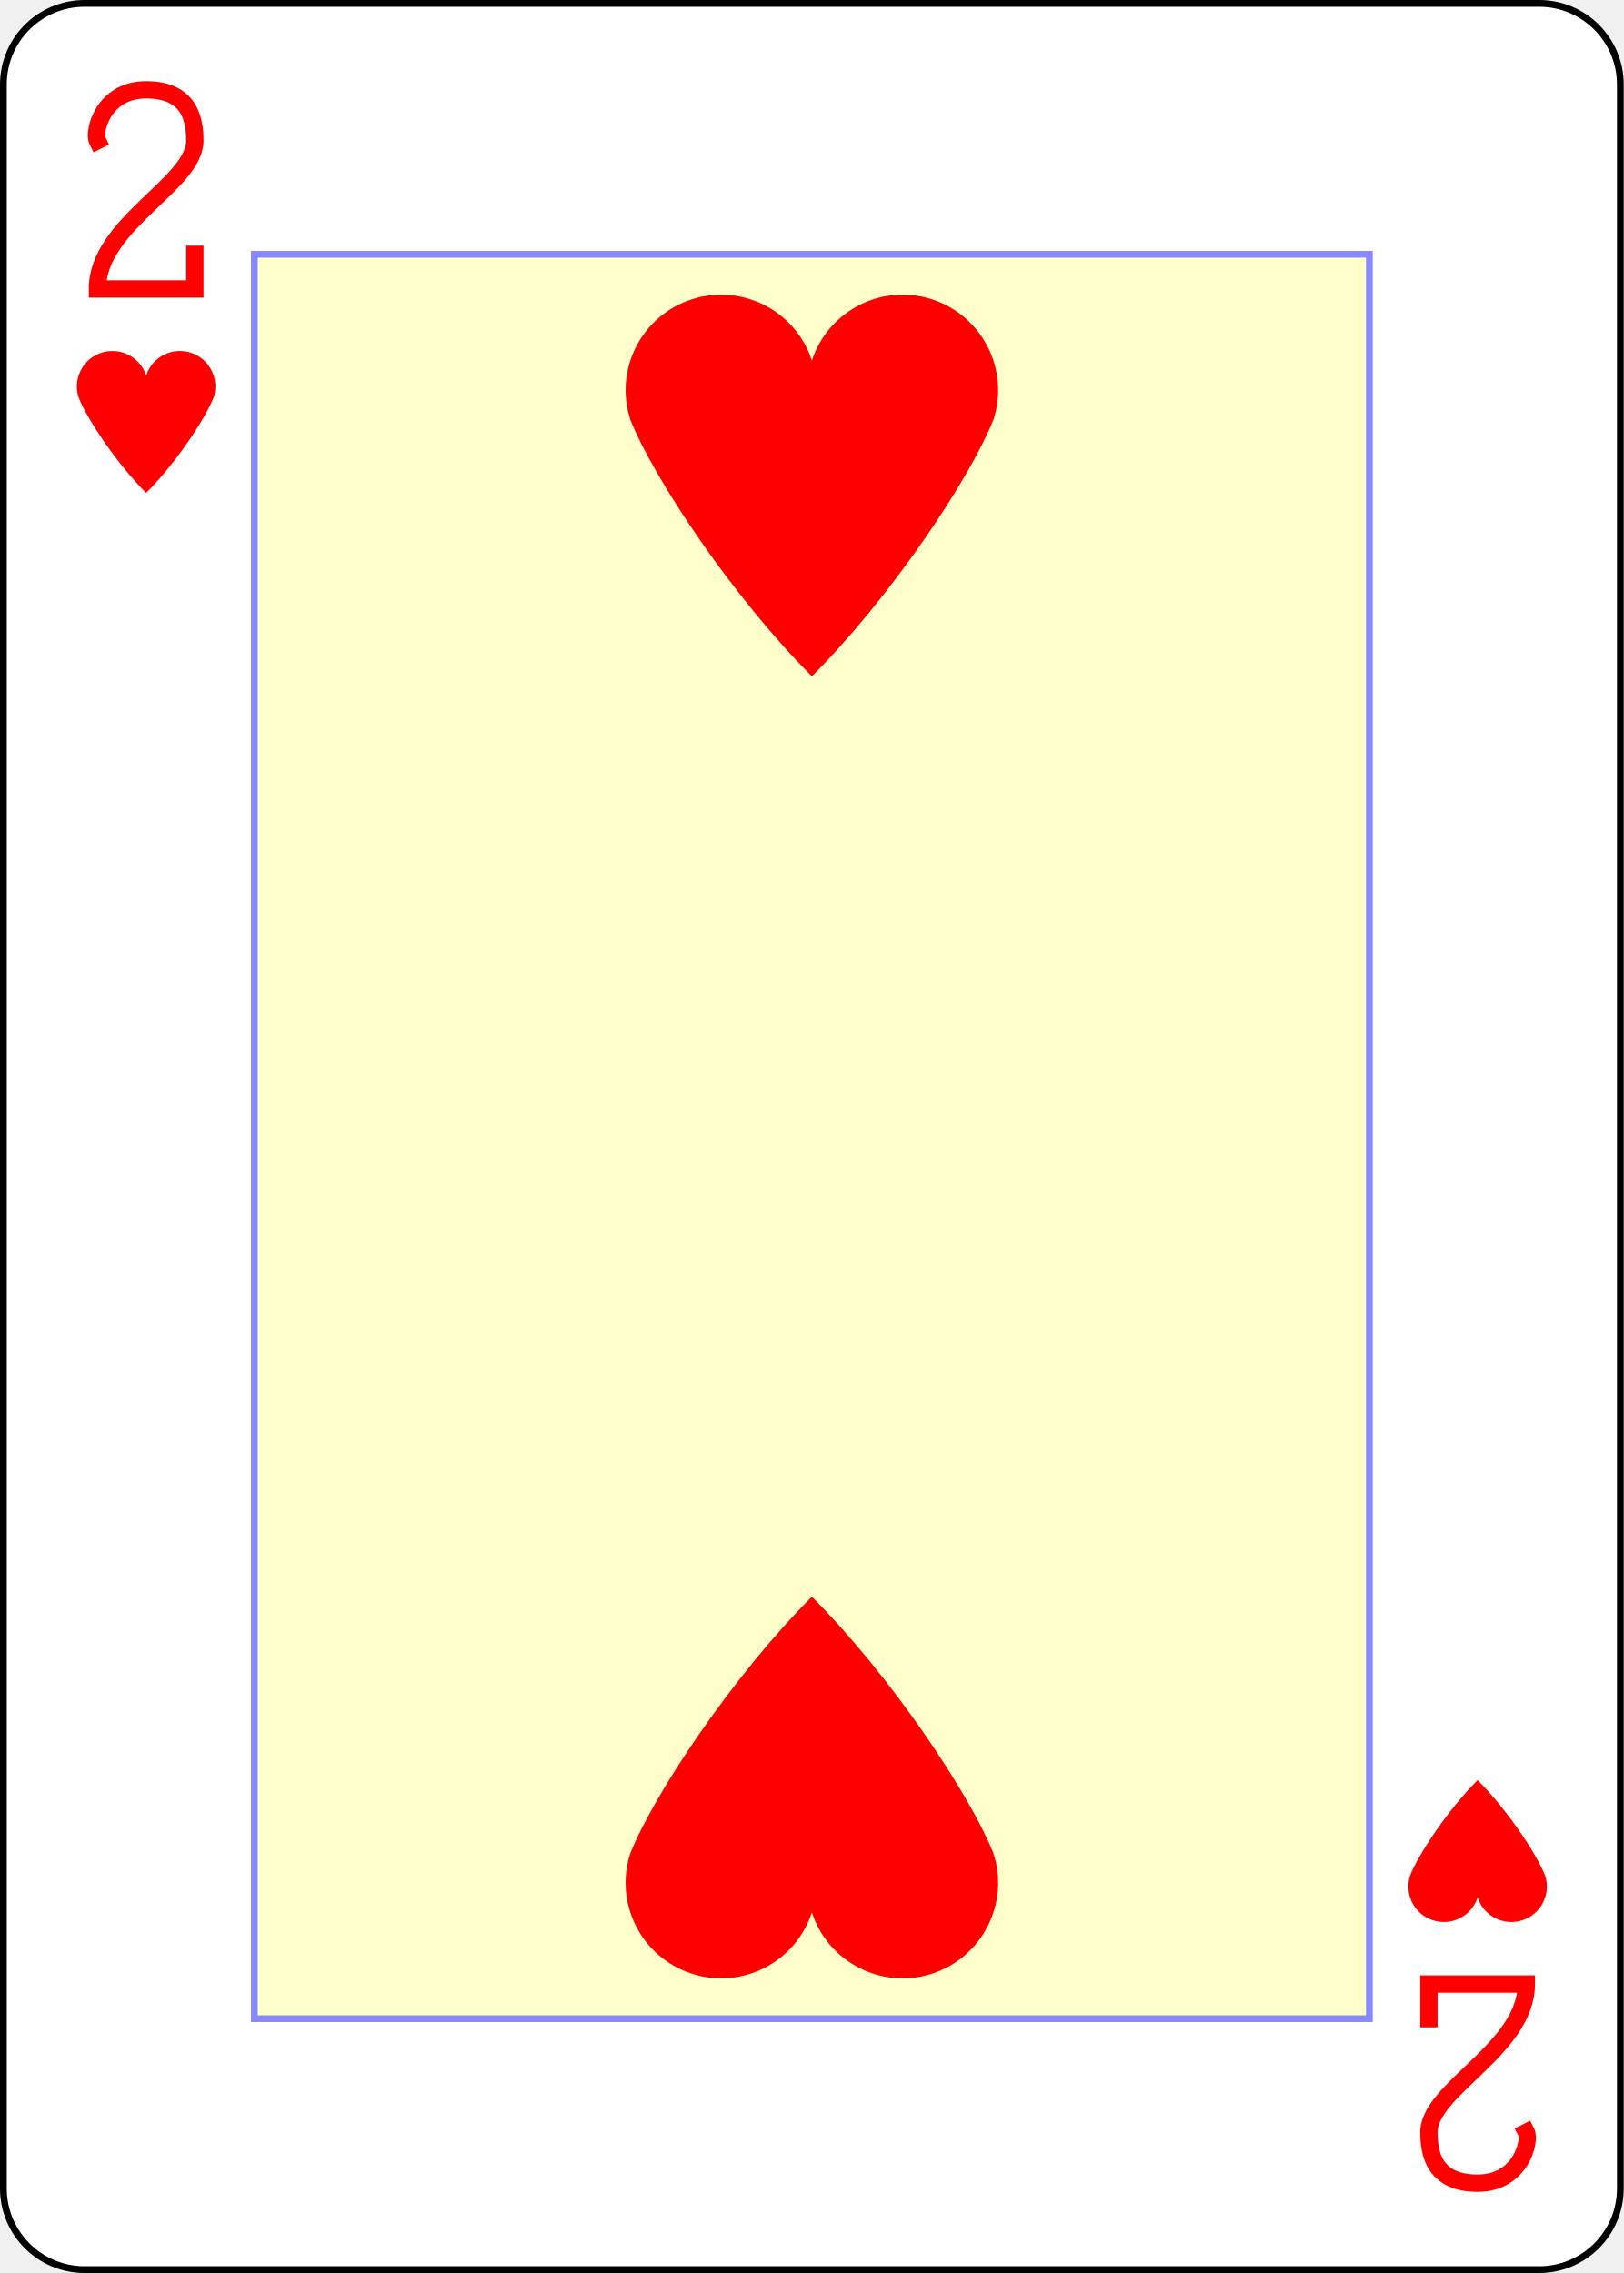
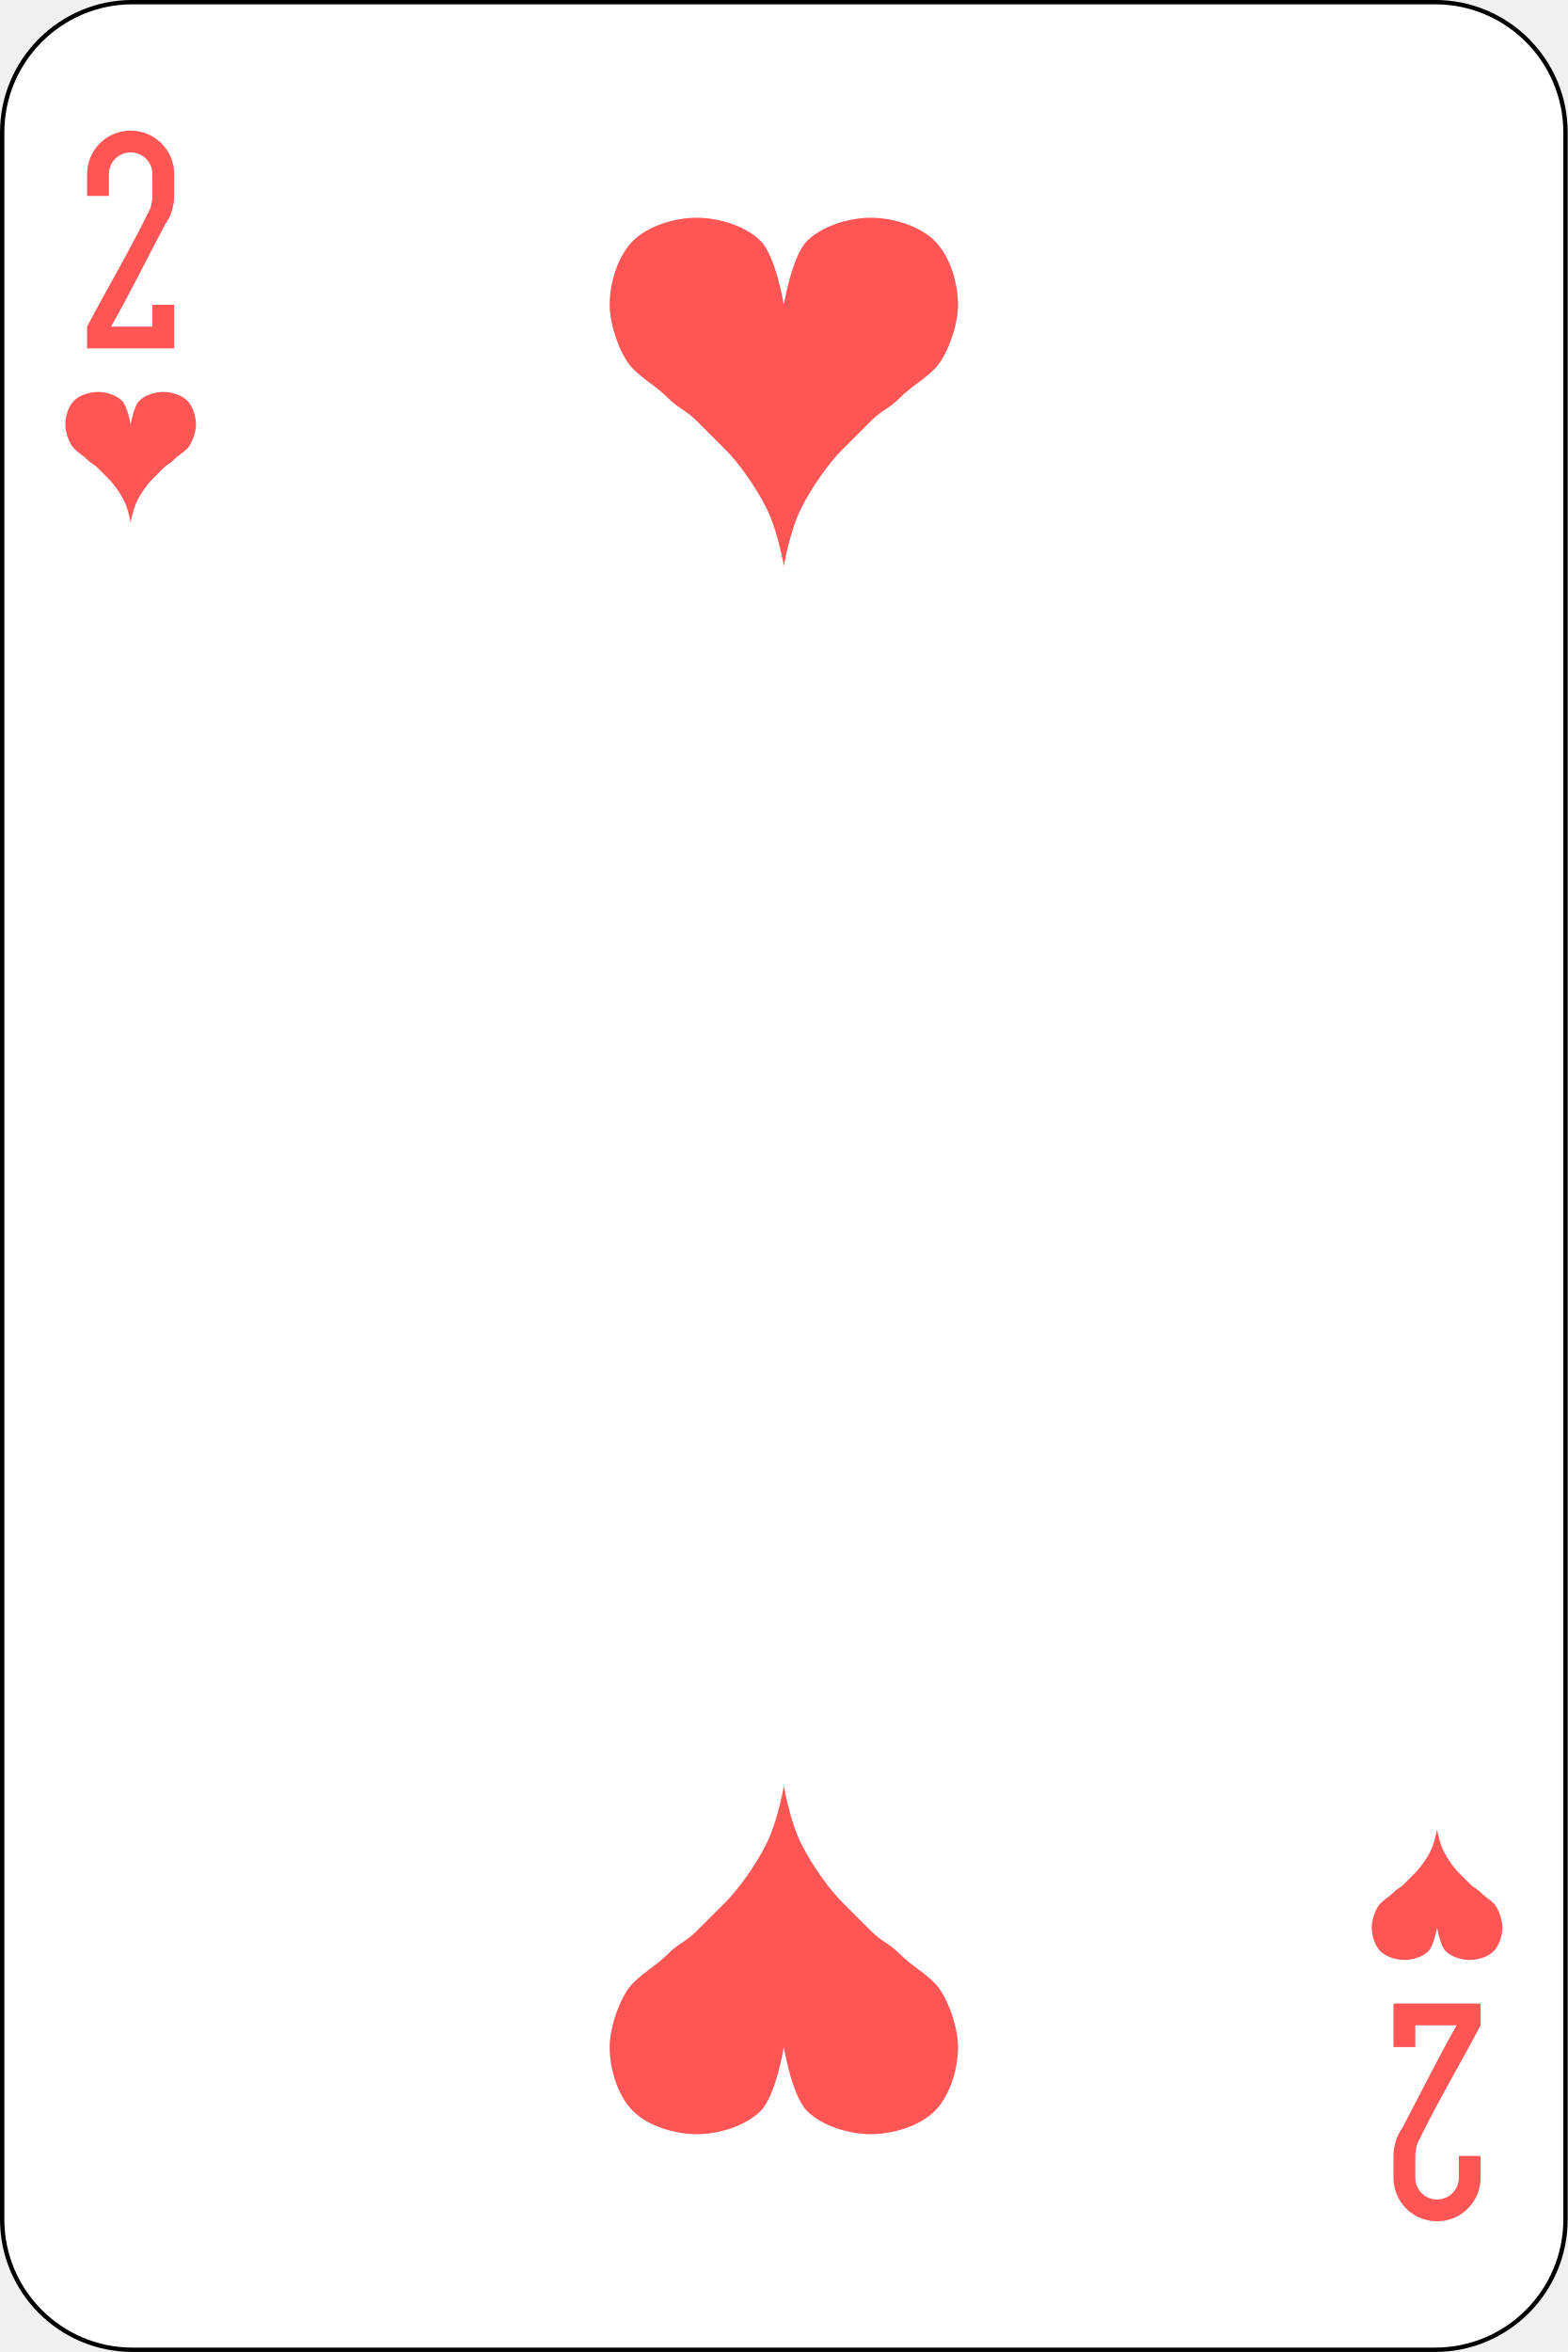
- <svg xmlns="http://www.w3.org/2000/svg" xmlns:xlink="http://www.w3.org/1999/xlink" class="card" face="2H" height="3.5in" preserveAspectRatio="none" viewBox="-120 -168 240 336" width="2.5in">
-   <symbol id="SH2" viewBox="-600 -600 1200 1200" preserveAspectRatio="xMinYMid">
-     <path d="M0 -300A230 230 0 0 1 460 -150C400 0 200 300 0 500C-200 300 -400 0 -460 -150A230 230 0 0 1 0 -300Z" fill="red" />
-   </symbol>
-   <symbol id="VH2" viewBox="-500 -500 1000 1000" preserveAspectRatio="xMinYMid">
-     <path d="M-225 -225C-245 -265 -200 -460 0 -460C 200 -460 225 -325 225 -225C225 -25 -225 160 -225 460L225 460L225 300" stroke="red" stroke-width="80" stroke-linecap="square" stroke-miterlimit="1.5" fill="none" />
-   </symbol>
-   <defs>
-     <rect id="XH2" width="164.8" height="260.8" x="-82.4" y="-130.4" />
-   </defs>
-   <rect width="239" height="335" x="-119.5" y="-167.5" rx="12" ry="12" fill="white" stroke="black" />
-   <use xlink:href="#XH2" stroke="#88f" fill="#FFC" />
-   <use xlink:href="#VH2" height="32" x="-114.4" y="-156" />
-   <use xlink:href="#SH2" height="26.032" x="-111.416" y="-119" />
-   <use xlink:href="#SH2" height="70" x="-35" y="-132.196" />
-   <g transform="rotate(180)">
-     <use xlink:href="#VH2" height="32" x="-114.4" y="-156" />
-     <use xlink:href="#SH2" height="26.032" x="-111.416" y="-119" />
-     <use xlink:href="#SH2" height="70" x="-35" y="-132.196" />
+ <svg xmlns="http://www.w3.org/2000/svg" version="1.1" width="360" height="540" viewBox="0 0 360 540" id="svg2">
+   <defs id="defs24" />
+   <g transform="translate(0,-512.37)" id="g4">
+     <rect width="359" height="539" rx="29.944" x="0.5" y="512.86" id="rect6" style="fill:#ffffff;stroke:#000000" />
+     <g id="g8" style="fill:#ff5555">
+       <path d="m 30,609.86 c 0,0 0.682,-4.182 2,-5.5 1.318,-1.318 3.637,-2 5.5,-2 1.863,0 4.182,0.682 5.5,2 1.318,1.318 2,3.637 2,5.5 0,1.863 -1,4.5 -2,5.5 -1,1 -2,1.5 -3,2.5 -1,1 -1.5,1 -2.5,2 -1,1 -1.5,1.5 -2.5,2.5 -1,1 -2.5,3 -3.5,5 -1,2 -1.5,5 -1.5,5 0,0 -0.5,-3 -1.5,-5 -1,-2 -2.5,-4 -3.5,-5 -1,-1 -1.5,-1.5 -2.5,-2.5 -1,-1 -1.5,-1 -2.5,-2 -1,-1 -2,-1.5 -3,-2.5 -1,-1 -2,-3.637 -2,-5.5 0,-1.863 0.682,-4.182 2,-5.5 1.318,-1.318 3.637,-2 5.5,-2 1.863,0 4.182,0.682 5.5,2 1.318,1.318 2,5.5 2,5.5" id="path10" />
+       <path d="m 330,954.86 c 0,0 0.682,4.182 2,5.5 1.318,1.318 3.637,2 5.5,2 1.863,0 4.182,-0.682 5.5,-2 1.318,-1.318 2,-3.637 2,-5.5 0,-1.863 -1,-4.5 -2,-5.5 -1,-1 -2,-1.5 -3,-2.5 -1,-1 -1.5,-1 -2.5,-2 -1,-1 -1.5,-1.5 -2.5,-2.5 -1,-1 -2.5,-3 -3.5,-5 -1,-2 -1.5,-5 -1.5,-5 0,0 -0.5,3 -1.5,5 -1,2 -2.5,4 -3.5,5 -1,1 -1.5,1.5 -2.5,2.5 -1,1 -1.5,1 -2.5,2 -1,1 -2,1.5 -3,2.5 -1,1 -2,3.637 -2,5.5 0,1.863 0.682,4.182 2,5.5 1.318,1.318 3.637,2 5.5,2 1.863,0 4.182,-0.682 5.5,-2 1.318,-1.318 2,-5.5 2,-5.5" id="path12" />
+       <path d="m 180,582.36 c 0,0 1.82,-11.153 5.333,-14.667 3.514,-3.514 9.698,-5.333 14.667,-5.333 4.969,0 11.153,1.82 14.667,5.333 3.514,3.514 5.333,9.698 5.333,14.667 0,4.969 -2.667,12 -5.333,14.667 -2.667,2.667 -5.333,4 -8,6.667 -2.667,2.667 -4,2.667 -6.667,5.333 -2.667,2.667 -4,4 -6.667,6.667 -2.667,2.667 -6.667,8 -9.333,13.333 -2.667,5.333 -4,13.333 -4,13.333 0,0 -1.333,-8 -4,-13.333 -2.667,-5.333 -6.667,-10.667 -9.333,-13.333 -2.667,-2.667 -4,-4 -6.667,-6.667 -2.667,-2.667 -4,-2.667 -6.667,-5.333 -2.667,-2.667 -5.333,-4 -8,-6.667 C 142.666,594.36 140,587.329 140,582.36 c 0,-4.969 1.82,-11.153 5.333,-14.667 3.514,-3.514 9.698,-5.333 14.667,-5.333 4.969,0 11.153,1.82 14.667,5.333 3.514,3.514 5.333,14.667 5.333,14.667" id="path14" />
+       <path d="m 180,982.36 c 0,0 1.82,11.153 5.333,14.667 3.514,3.514 9.698,5.333 14.667,5.333 4.969,0 11.153,-1.82 14.667,-5.333 3.514,-3.514 5.333,-9.698 5.333,-14.667 0,-4.969 -2.667,-12 -5.333,-14.667 -2.667,-2.667 -5.333,-4 -8,-6.667 -2.667,-2.667 -4,-2.667 -6.667,-5.333 -2.667,-2.667 -4,-4 -6.667,-6.667 -2.667,-2.667 -6.667,-8 -9.333,-13.333 -2.667,-5.333 -4,-13.333 -4,-13.333 0,0 -1.333,8 -4,13.333 -2.667,5.333 -6.667,10.667 -9.333,13.333 -2.667,2.667 -4,4 -6.667,6.667 -2.667,2.667 -4,2.667 -6.667,5.333 -2.667,2.667 -5.333,4 -8,6.667 -2.667,2.667 -5.333,9.698 -5.333,14.667 0,4.969 1.82,11.153 5.333,14.667 3.514,3.514 9.698,5.333 14.667,5.333 4.969,0 11.153,-1.82 14.667,-5.333 C 178.181,993.513 180,982.36 180,982.36" id="path16" />
+       <path d="m 30,542.36 c -5.54,0 -10,4.46 -10,10 v 5 h 5 v -5 c 0,-2.77 2.23,-5 5,-5 2.77,0 5,2.23 5,5 v 5 c 0,1.128 -0.375,3.065 -1,3.9 -4.463,9.104 -9.278,17.13 -14,26.1 v 5 h 10 10 v -5 -5 h -5 v 5 h -5 -4.5 c 4.489,-7.915 8.218,-15.572 12.5,-23.6 1.25,-1.669 2,-4.145 2,-6.4 v -5 c 0,-5.54 -4.46,-10 -10,-10" id="path18" />
+       <path d="m 330,1022.36 c 5.54,0 10,-4.46 10,-10 v -5 h -5 v 5 c 0,2.77 -2.23,5 -5,5 -2.77,0 -5,-2.23 -5,-5 v -5 c 0,-1.128 0.375,-3.065 1,-3.9 4.463,-9.104 9.278,-17.13 14,-26.1 v -5 h -10 -10 v 5 5 h 5 v -5 h 5 4.5 c -4.489,7.915 -8.218,15.572 -12.5,23.6 -1.25,1.669 -2,4.145 -2,6.4 v 5 c 0,5.54 4.46,10 10,10" id="path20" />
+     </g>
  </g>
</svg>
